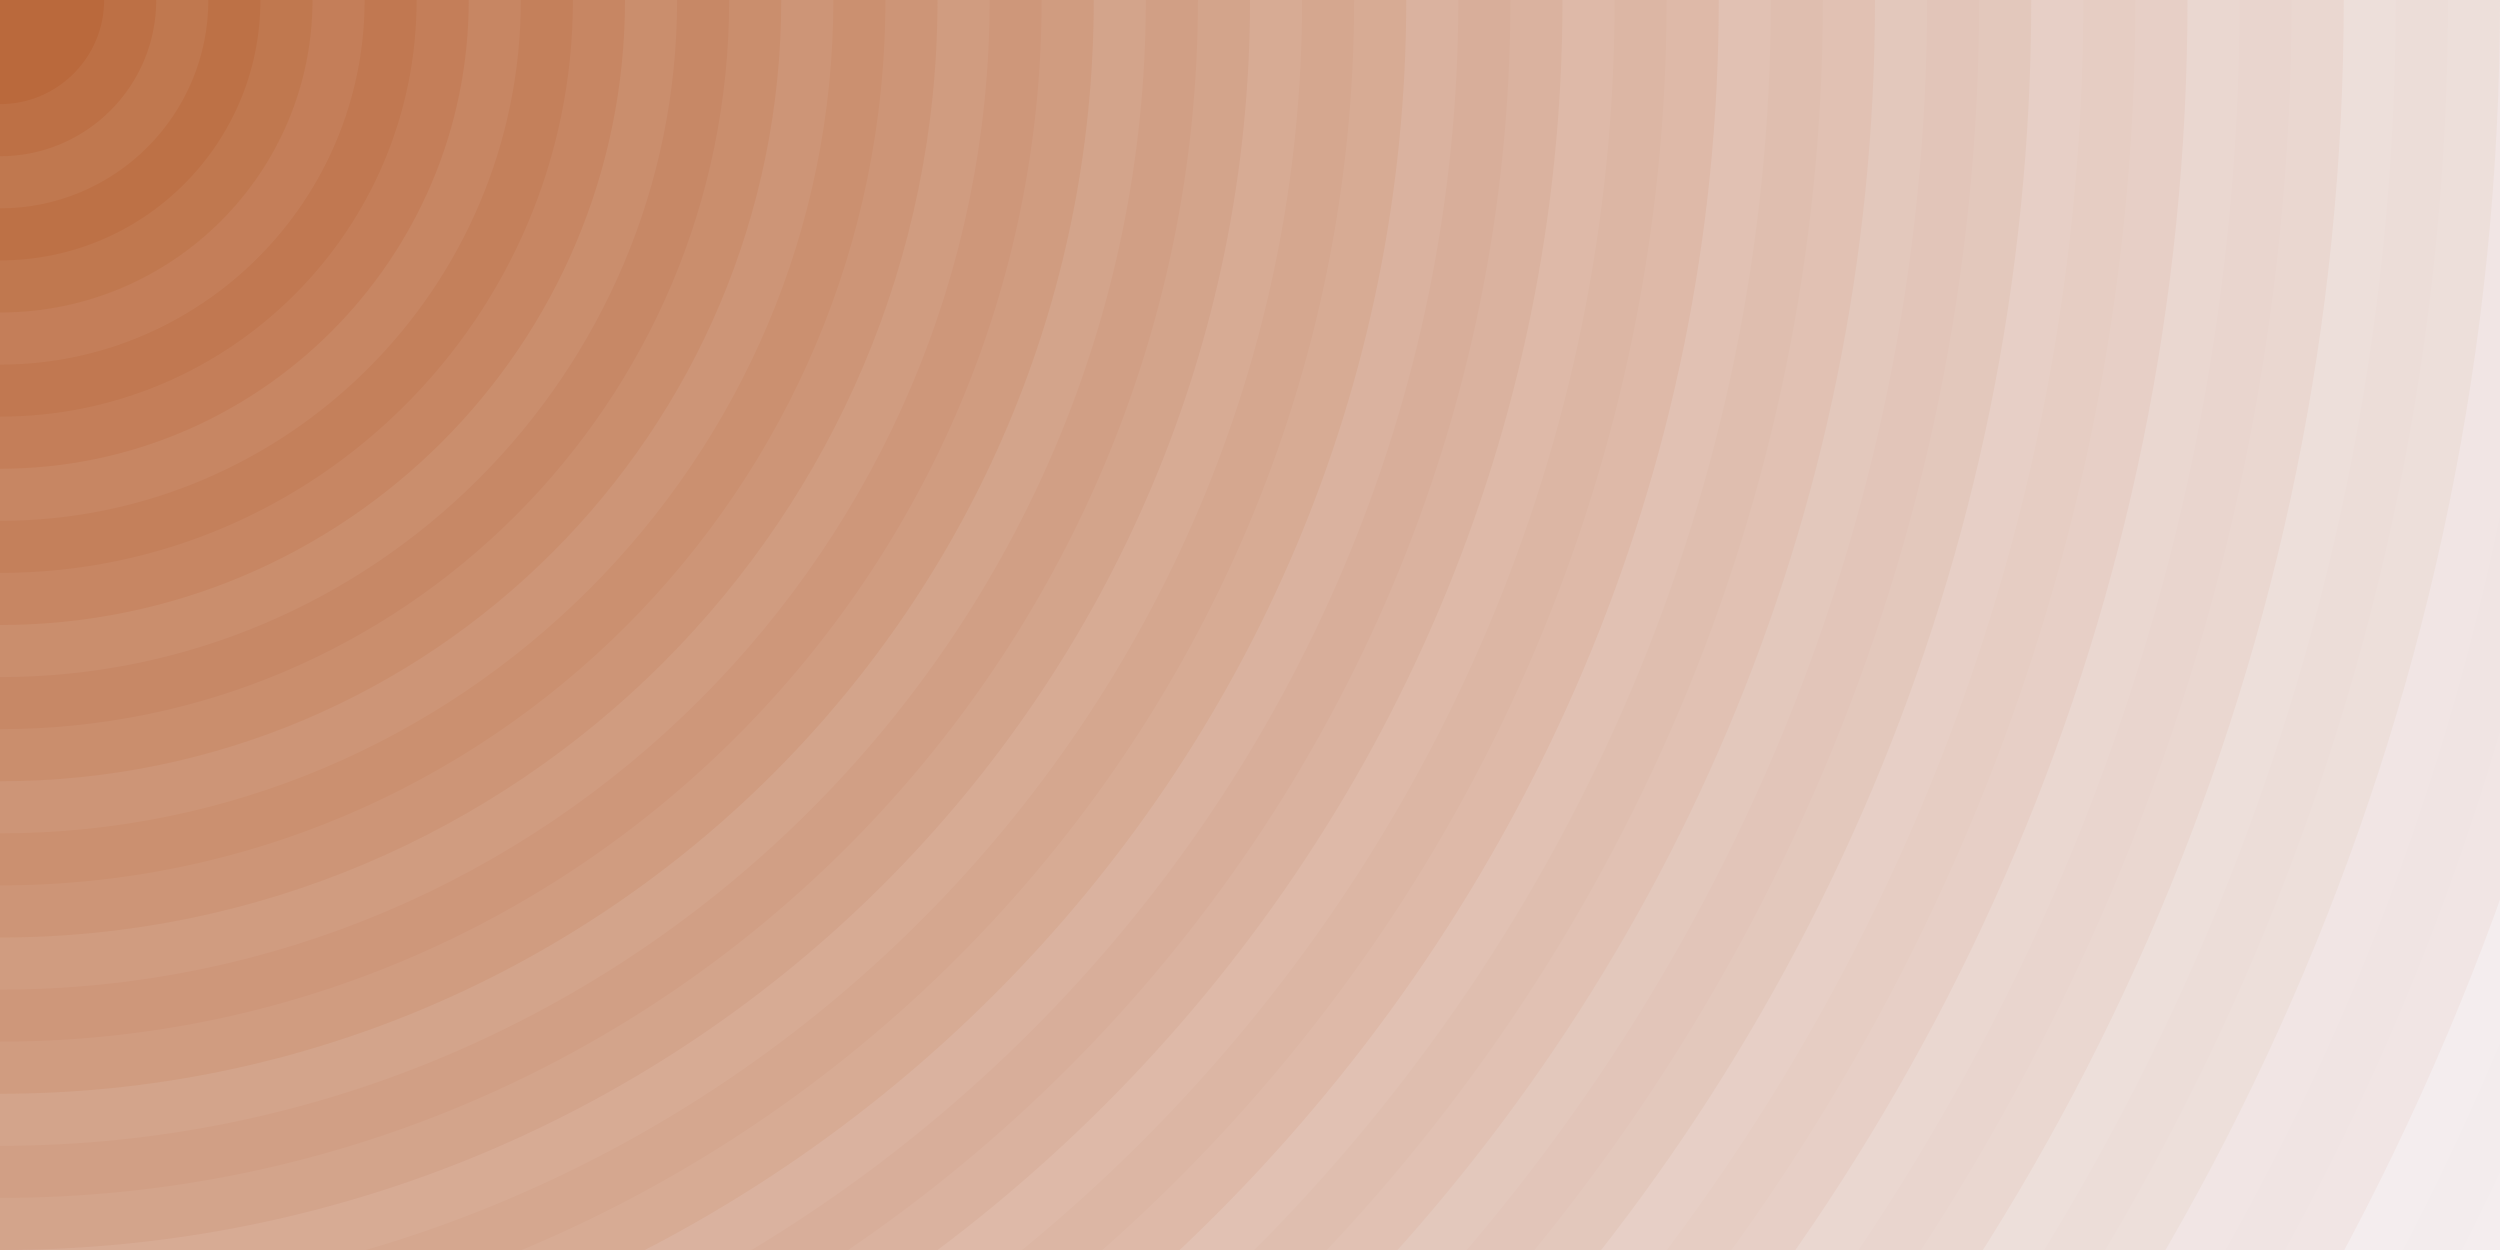
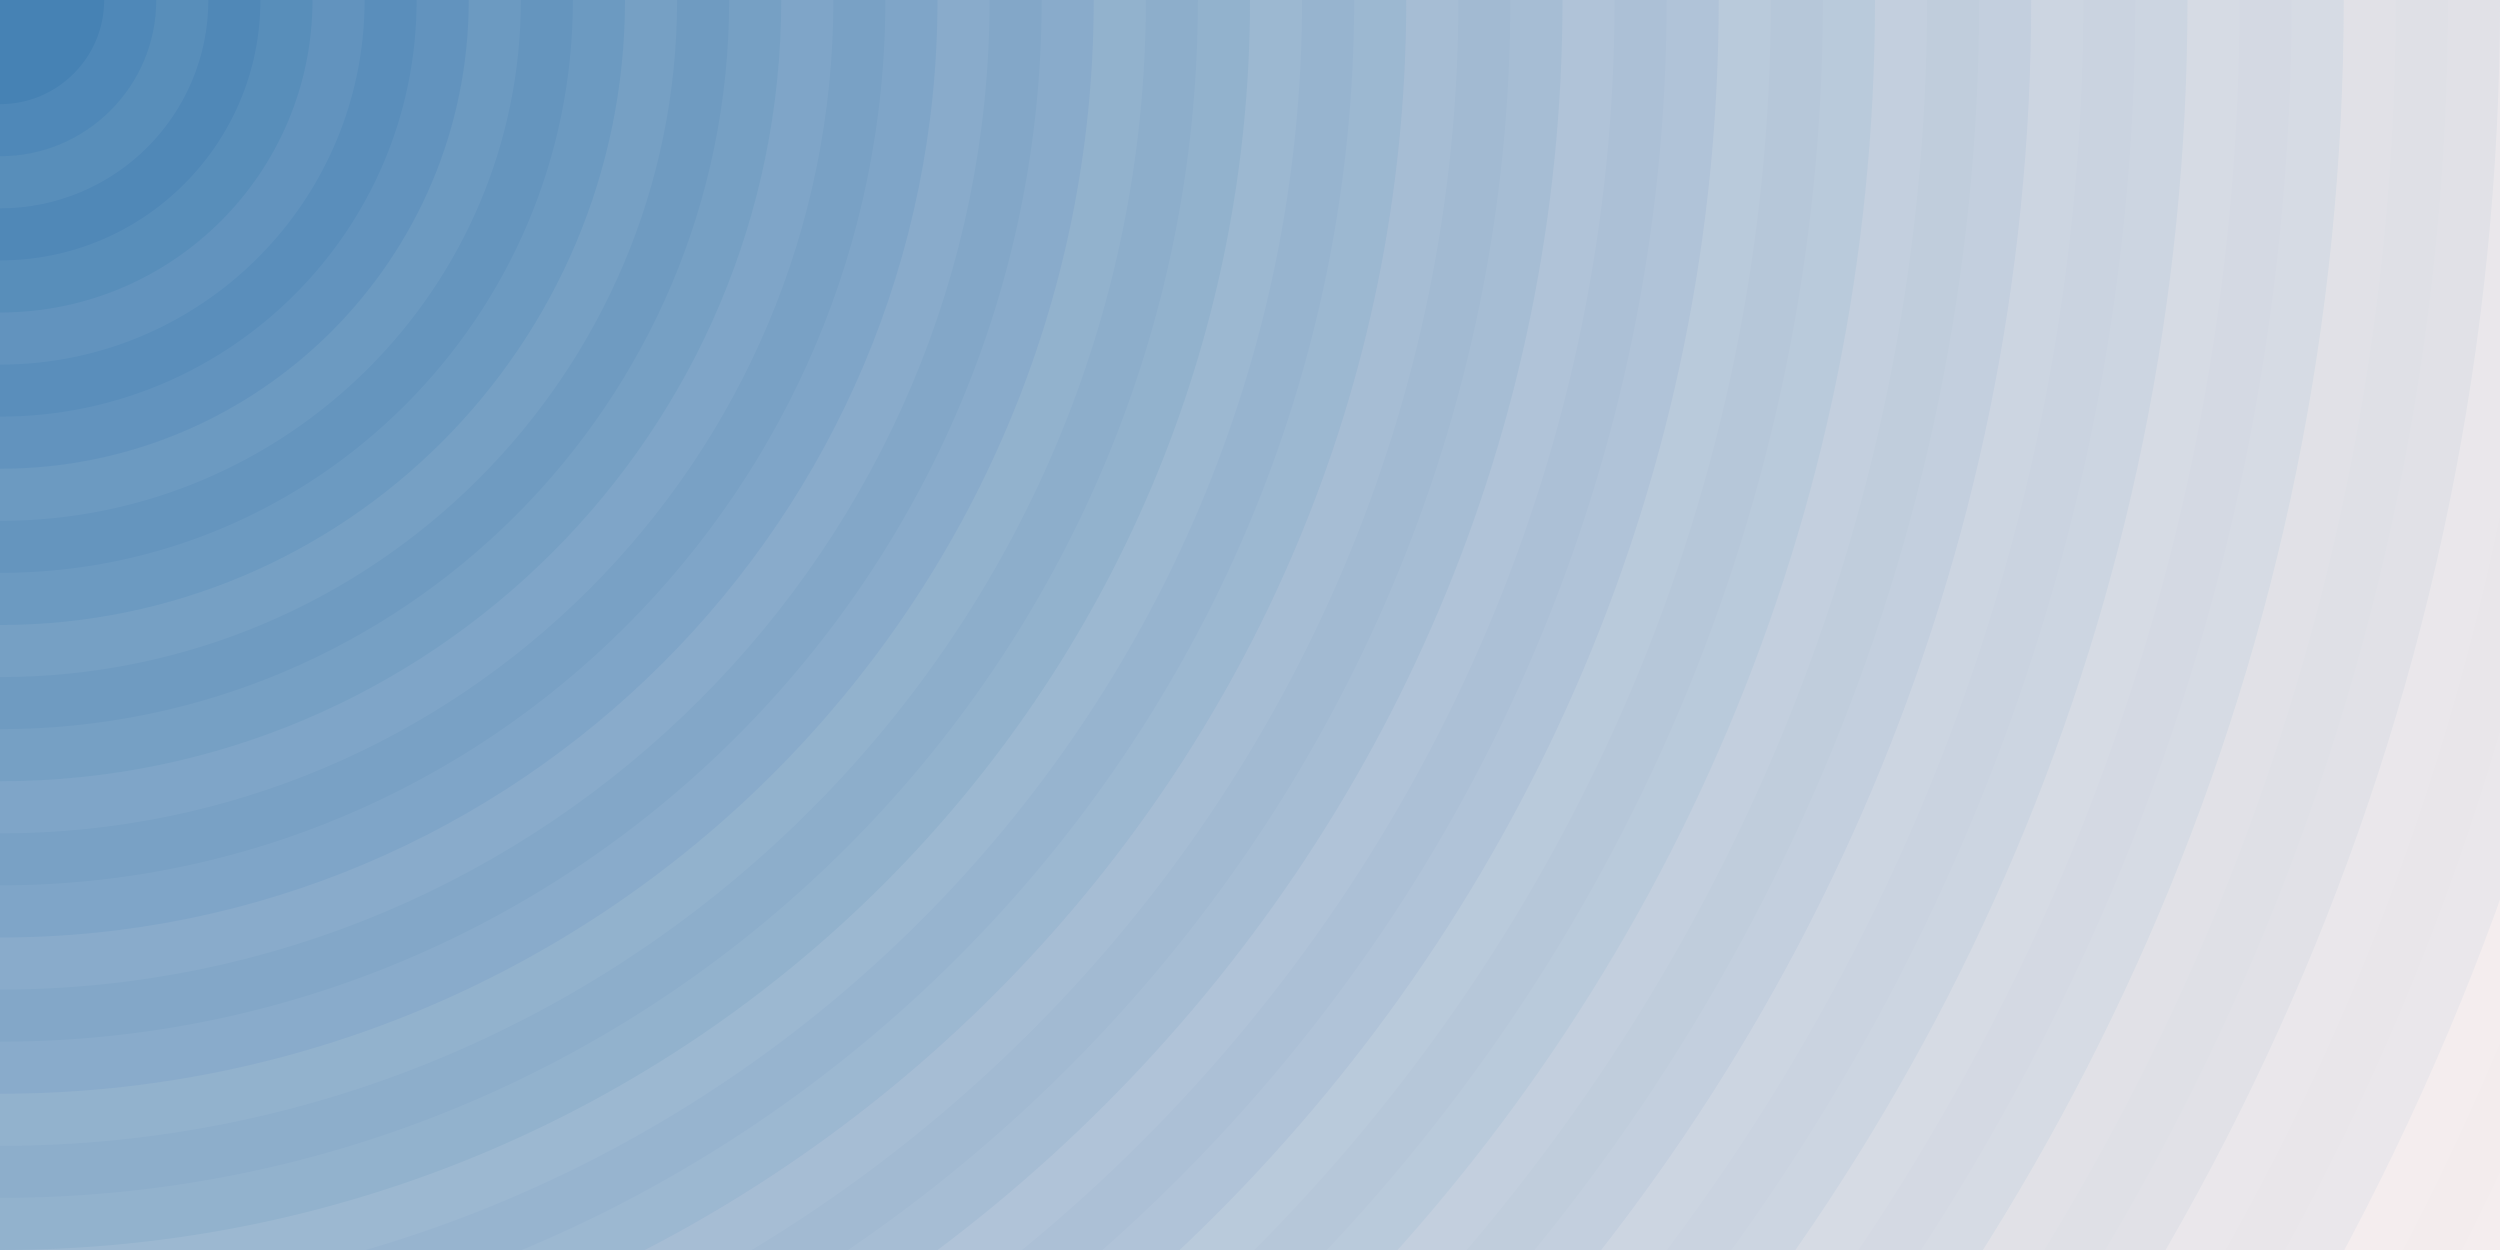
<svg xmlns="http://www.w3.org/2000/svg" width="100%" height="100%" viewBox="0 0 1600 800">
  <rect fill="#F3ECED" width="1600" height="800" />
  <g stroke="#FFFFFF" stroke-width="66.7" stroke-opacity="0.05">
    <circle fill="#F3ECED" cx="0" cy="0" r="1800" />
-     <circle fill="#f0e4e3" cx="0" cy="0" r="1700" />
-     <circle fill="#ecddd8" cx="0" cy="0" r="1600" />
-     <circle fill="#e9d5ce" cx="0" cy="0" r="1500" />
-     <circle fill="#e6cdc3" cx="0" cy="0" r="1400" />
-     <circle fill="#e2c5b9" cx="0" cy="0" r="1300" />
-     <circle fill="#dfbeaf" cx="0" cy="0" r="1200" />
-     <circle fill="#dcb6a4" cx="0" cy="0" r="1100" />
-     <circle fill="#d8ae9a" cx="0" cy="0" r="1000" />
-     <circle fill="#d5a78f" cx="0" cy="0" r="900" />
-     <circle fill="#d19f85" cx="0" cy="0" r="800" />
-     <circle fill="#ce977a" cx="0" cy="0" r="700" />
-     <circle fill="#cb9070" cx="0" cy="0" r="600" />
-     <circle fill="#c78866" cx="0" cy="0" r="500" />
-     <circle fill="#c4805b" cx="0" cy="0" r="400" />
-     <circle fill="#c17851" cx="0" cy="0" r="300" />
-     <circle fill="#bd7146" cx="0" cy="0" r="200" />
-     <circle fill="#BA693C" cx="0" cy="0" r="100" />
+     <circle fill="#e9e6ea" cx="0" cy="0" r="1700" />
+     <circle fill="#dfe0e6" cx="0" cy="0" r="1600" />
+     <circle fill="#d4d9e3" cx="0" cy="0" r="1500" />
+     <circle fill="#cad3e0" cx="0" cy="0" r="1400" />
+     <circle fill="#c0cddc" cx="0" cy="0" r="1300" />
+     <circle fill="#b6c7d9" cx="0" cy="0" r="1200" />
+     <circle fill="#acc0d6" cx="0" cy="0" r="1100" />
+     <circle fill="#a2bad2" cx="0" cy="0" r="1000" />
+     <circle fill="#97b4cf" cx="0" cy="0" r="900" />
+     <circle fill="#8daecb" cx="0" cy="0" r="800" />
+     <circle fill="#83a7c8" cx="0" cy="0" r="700" />
+     <circle fill="#79a1c5" cx="0" cy="0" r="600" />
+     <circle fill="#6f9bc1" cx="0" cy="0" r="500" />
+     <circle fill="#6595be" cx="0" cy="0" r="400" />
+     <circle fill="#5a8ebb" cx="0" cy="0" r="300" />
+     <circle fill="#5088b7" cx="0" cy="0" r="200" />
+     <circle fill="#4682B4" cx="0" cy="0" r="100" />
  </g>
</svg>
